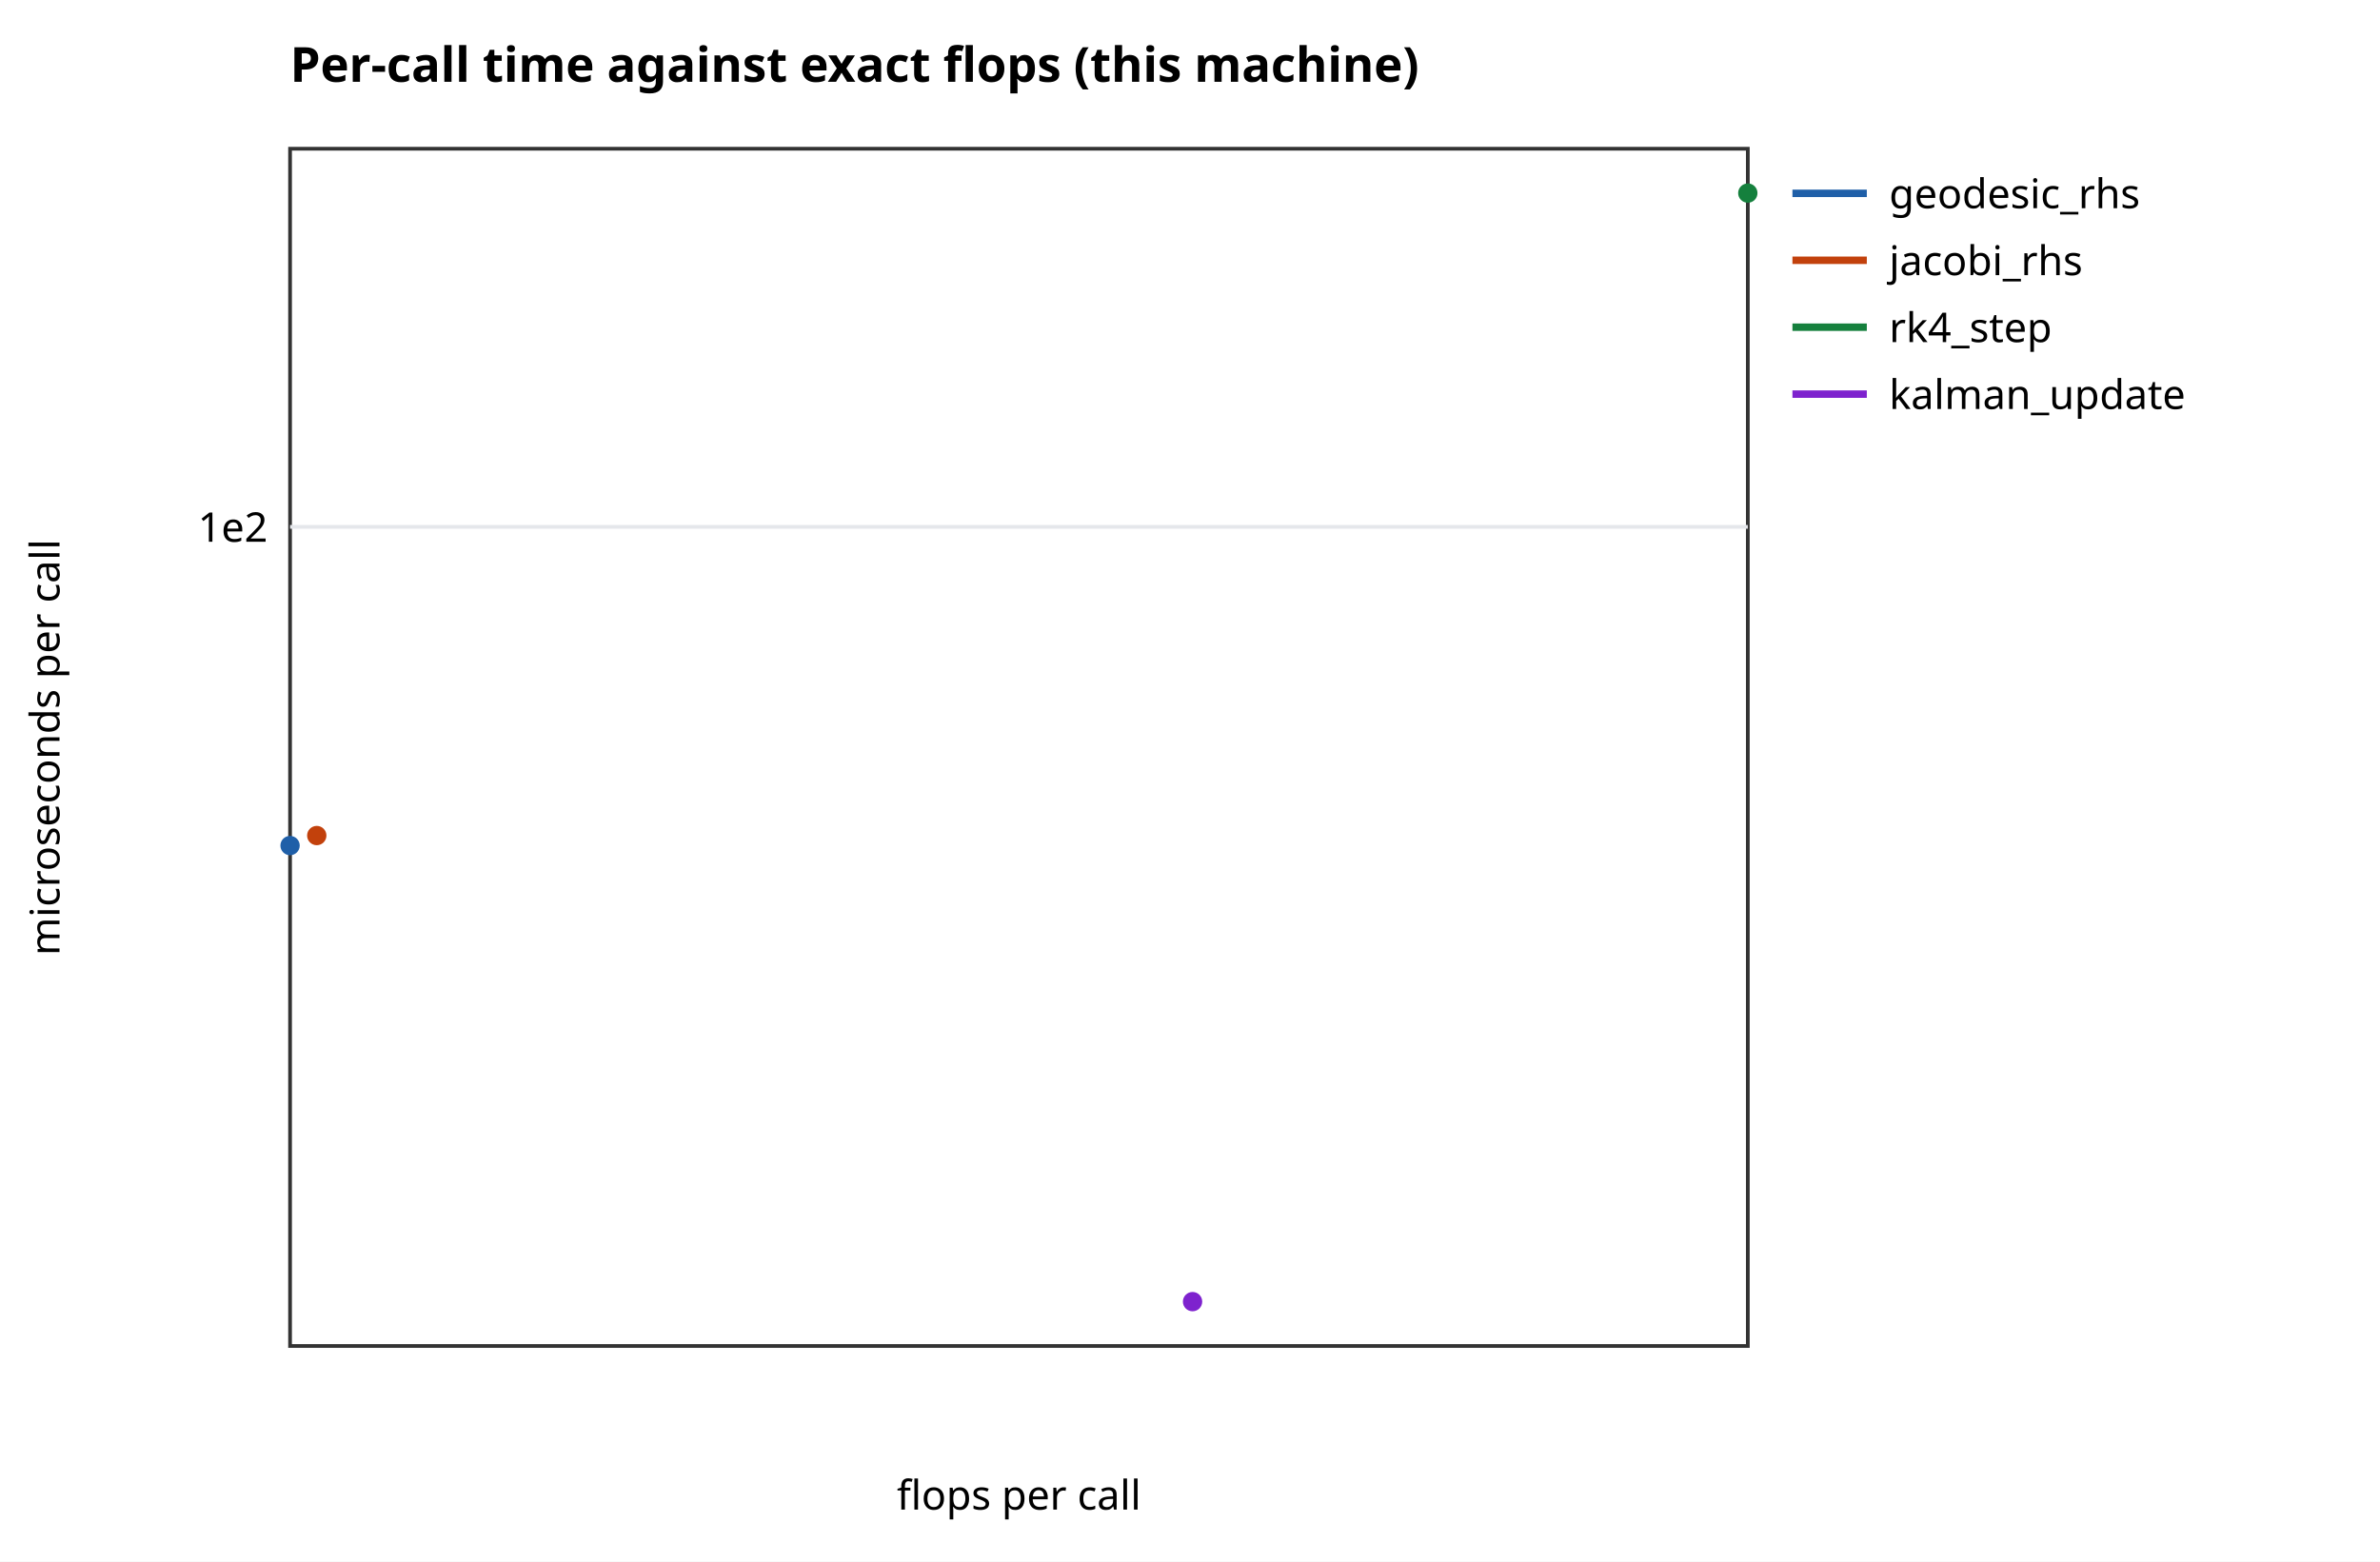
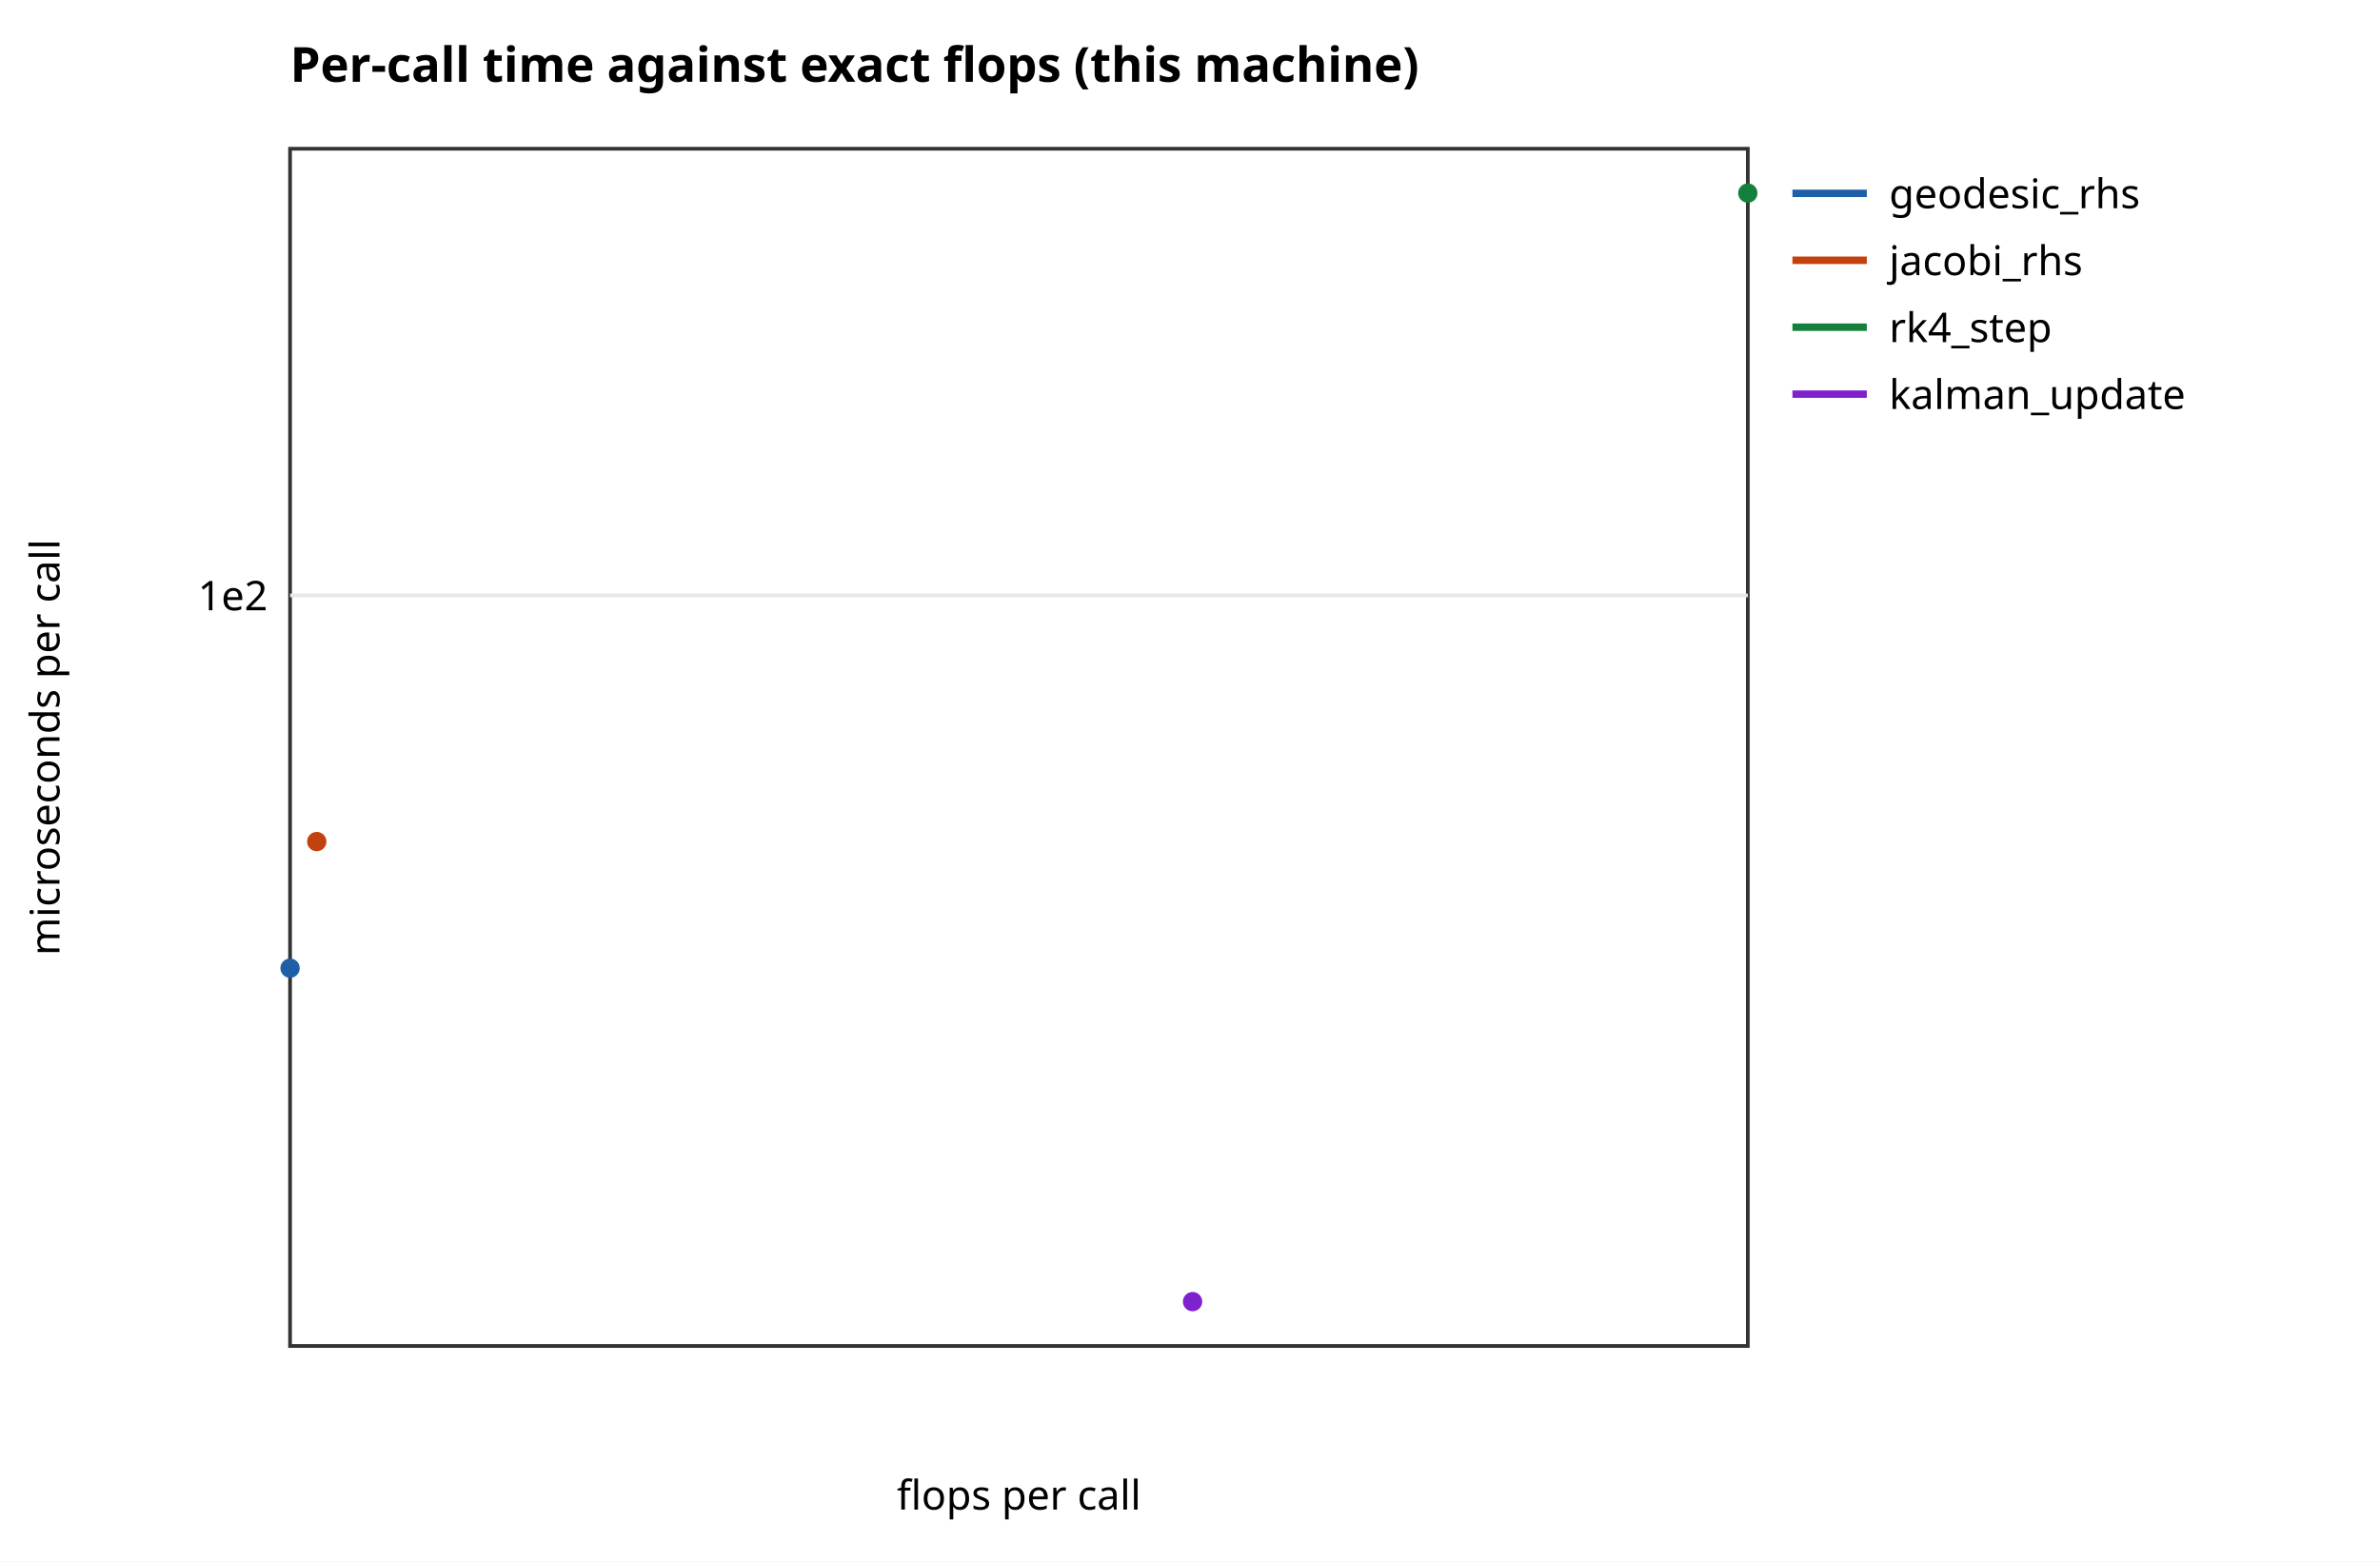
<svg xmlns="http://www.w3.org/2000/svg" width="640" height="420" viewBox="0 0 640 420" font-family="sans-serif" font-size="11">
  <rect width="640" height="420" fill="#ffffff" />
  <text x="78" y="22" font-size="13" font-weight="bold">Per-call time against exact flops (this machine)</text>
  <rect x="78" y="40" width="392" height="322" fill="none" stroke="#333" />
-   <line x1="78" y1="141.70" x2="470" y2="141.70" stroke="#e5e7eb" />
-   <text x="72" y="145.70" text-anchor="end">1e2</text>
+   <line x1="78" y1="160.13" x2="470" y2="160.13" stroke="#e5e7eb" />
+   <text x="72" y="164.13" text-anchor="end">1e2</text>
  <text x="274.00" y="406" text-anchor="middle">flops per call</text>
  <text x="16" y="201.00" text-anchor="middle" transform="rotate(-90 16 201.00)">microseconds per call</text>
-   <path d="M78.00,227.41" fill="none" stroke="#1f5fa8" stroke-width="1.8" />
-   <circle cx="78.00" cy="227.41" r="2.6" fill="#1f5fa8" />
+   <path d="M78.00,260.39" fill="none" stroke="#1f5fa8" stroke-width="1.8" />
+   <circle cx="78.00" cy="260.39" r="2.6" fill="#1f5fa8" />
  <line x1="482" y1="52" x2="502" y2="52" stroke="#1f5fa8" stroke-width="2" />
  <text x="508" y="56">geodesic_rhs</text>
-   <path d="M85.18,224.72" fill="none" stroke="#c2410c" stroke-width="1.8" />
-   <circle cx="85.18" cy="224.72" r="2.6" fill="#c2410c" />
+   <path d="M85.18,226.34" fill="none" stroke="#c2410c" stroke-width="1.8" />
+   <circle cx="85.18" cy="226.34" r="2.6" fill="#c2410c" />
  <line x1="482" y1="70" x2="502" y2="70" stroke="#c2410c" stroke-width="2" />
  <text x="508" y="74">jacobi_rhs</text>
  <path d="M470.00,51.93" fill="none" stroke="#15803d" stroke-width="1.8" />
  <circle cx="470.00" cy="51.93" r="2.6" fill="#15803d" />
  <line x1="482" y1="88" x2="502" y2="88" stroke="#15803d" stroke-width="2" />
  <text x="508" y="92">rk4_step</text>
  <path d="M320.69,350.07" fill="none" stroke="#7e22ce" stroke-width="1.8" />
  <circle cx="320.69" cy="350.07" r="2.6" fill="#7e22ce" />
  <line x1="482" y1="106" x2="502" y2="106" stroke="#7e22ce" stroke-width="2" />
  <text x="508" y="110">kalman_update</text>
</svg>
